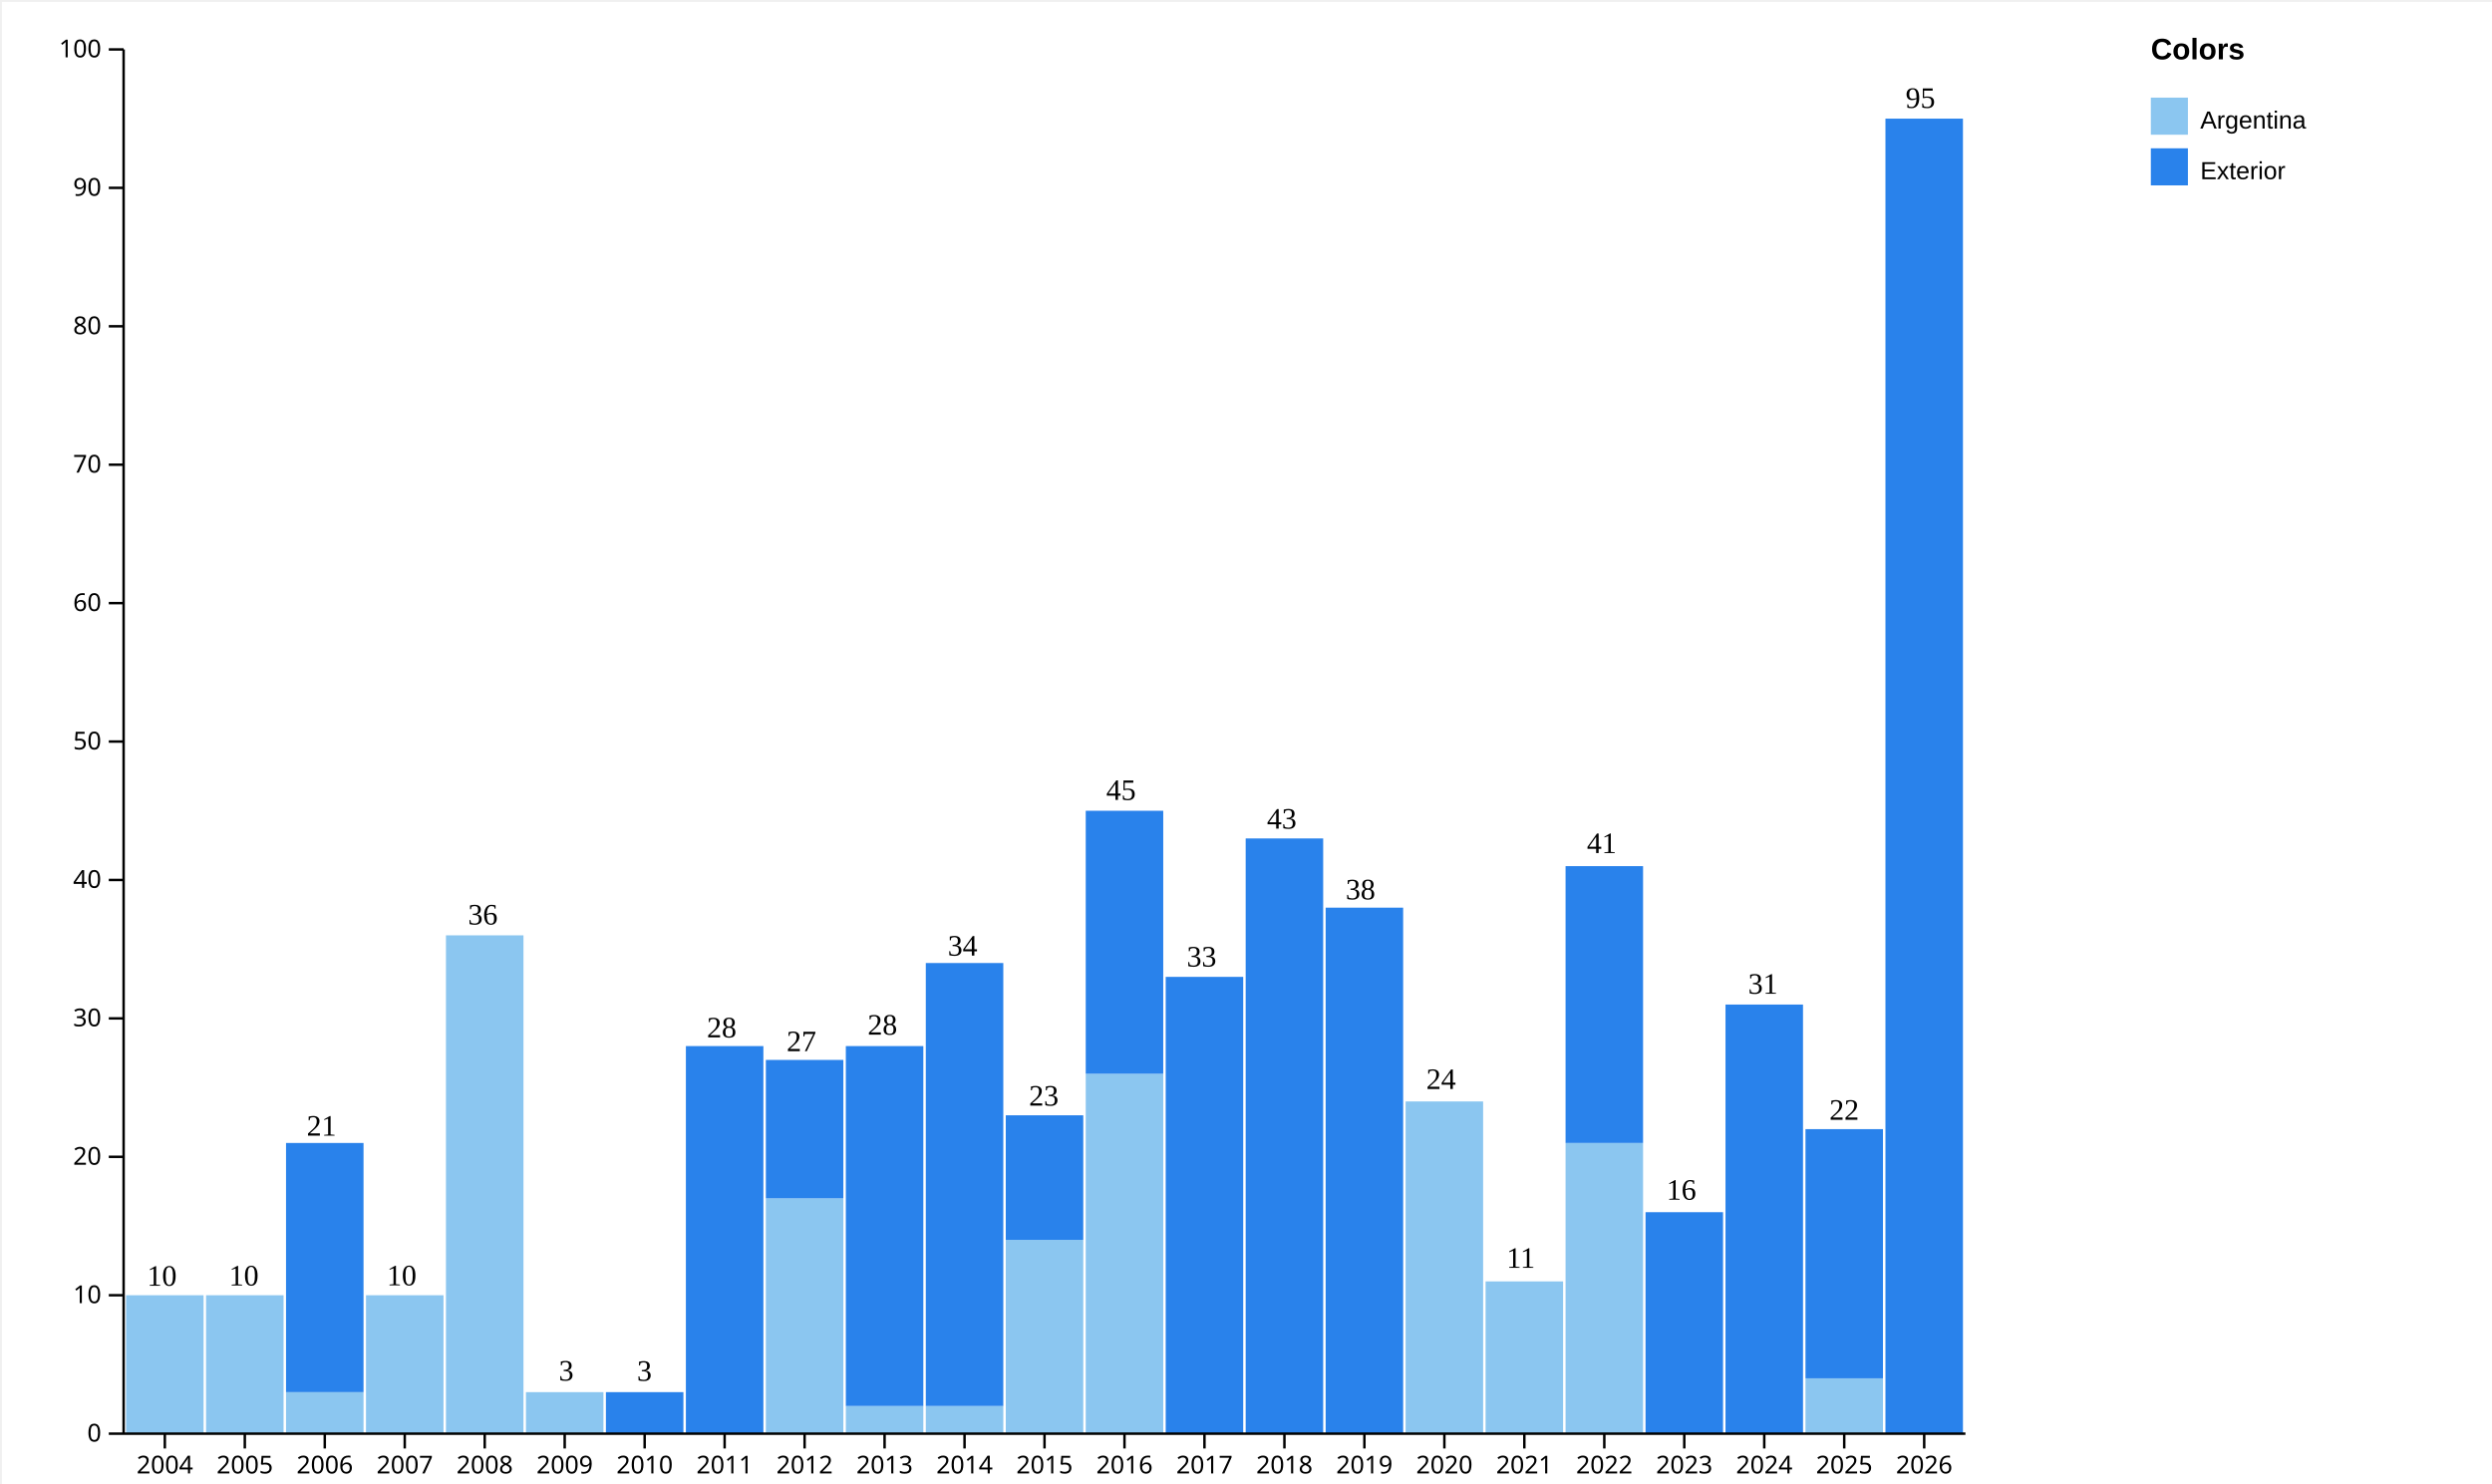
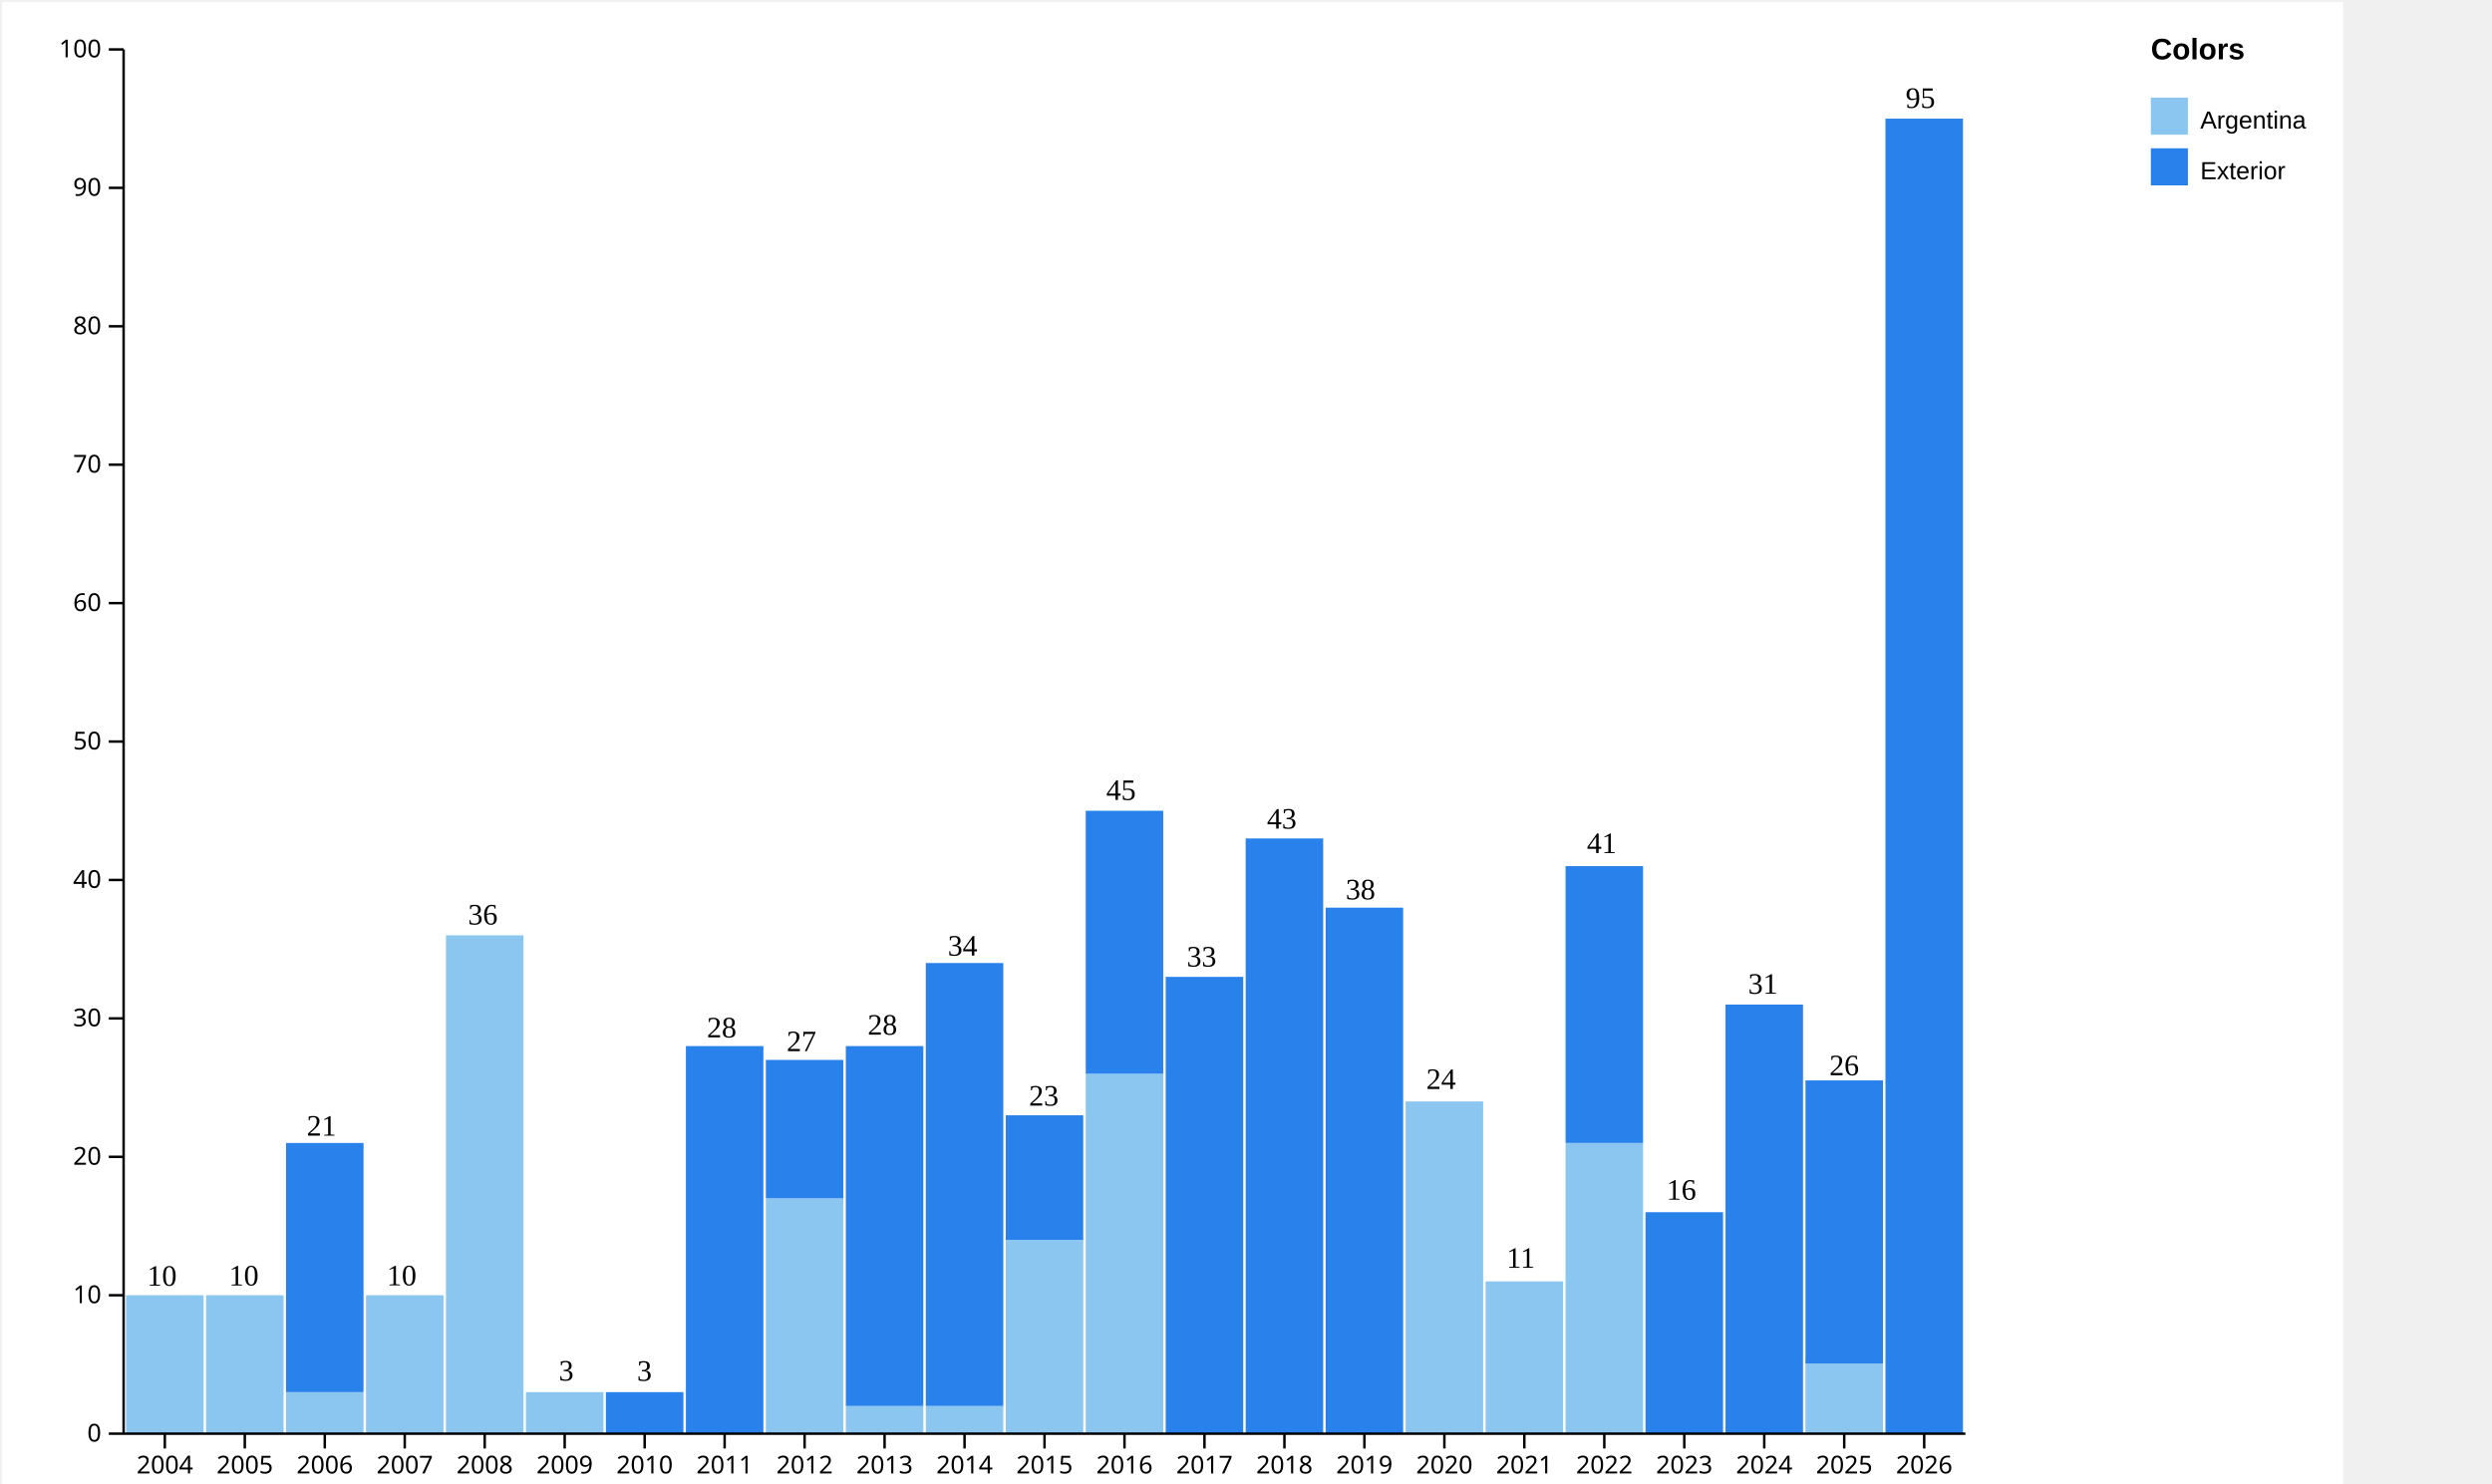
<svg xmlns="http://www.w3.org/2000/svg" width="1008" height="600" version="1.1" id="svg86">
  <defs id="defs86">
    <rect x="221.633" y="497.078" width="24.17" height="25.994" id="rect86" />
  </defs>
-   <rect width="1008" height="600" x="0.781" y="0.781" fill="#ffffff" id="background" />
+   <rect width="946.999" height="600" x="0.781" y="0.781" fill="#ffffff" id="background" style="stroke-width:0.969" />
  <text fill="currentColor" x="59.5" dy="3.84" id="text70-9" y="516.305">10</text>
  <text fill="currentColor" x="92.643" dy="3.84" id="text70-8" y="516.196">10</text>
  <g id="viz">
    <g id="g81" transform="translate(0,0)">
      <g transform="translate(50,20)" id="g80">
        <g id="Argentina" fill="#8bc6f0">
          <rect x="0.999" y="504" width="31.349" height="56" id="rect1" />
          <rect x="33.347" y="504" width="31.349" height="56" id="rect2" />
          <rect x="65.694" y="543.2" width="31.349" height="16.8" id="rect3" />
          <rect x="98.042" y="504" width="31.349" height="56" id="rect4" />
          <rect x="130.39" y="358.4" width="31.349" height="201.6" id="rect5" />
          <rect x="162.738" y="543.2" width="31.349" height="16.8" id="rect6" />
          <rect x="195.086" y="560" width="31.349" height="0" id="rect7" />
          <rect x="227.434" y="560" width="31.349" height="0" id="rect8" />
          <rect x="259.782" y="464.8" width="31.349" height="95.2" id="rect9" />
          <rect x="292.13" y="548.8" width="31.349" height="11.2" id="rect10" />
          <rect x="324.478" y="548.8" width="31.349" height="11.2" id="rect11" />
          <rect x="356.825" y="481.6" width="31.349" height="78.4" id="rect12" />
          <rect x="389.173" y="414.4" width="31.349" height="145.6" id="rect13" />
          <rect x="421.521" y="560" width="31.349" height="0" id="rect14" />
          <rect x="453.869" y="560" width="31.349" height="0" id="rect15" />
          <rect x="486.217" y="560" width="31.349" height="0" id="rect16" />
          <rect x="518.565" y="425.6" width="31.349" height="134.4" id="rect17" />
          <rect x="550.913" y="498.4" width="31.349" height="61.6" id="rect18" />
          <rect x="583.261" y="442.4" width="31.349" height="117.6" id="rect19" />
          <rect x="615.608" y="560" width="31.349" height="0" id="rect20" />
          <rect x="647.956" y="560" width="31.349" height="0" id="rect21" />
-           <rect x="680.304" y="537.6" width="31.349" height="22.4" id="rect22" />
+           <rect x="680.304" y="529.792" width="31.349" height="30.208" id="rect22" style="stroke-width:1.161" />
          <rect x="712.652" y="560" width="31.349" height="0" id="rect23" />
        </g>
        <g id="Exterior" fill="#2982eb">
          <rect x="0.999" y="504" width="31.349" height="0" id="rect24" />
          <rect x="33.347" y="504" width="31.349" height="0" id="rect25" />
          <rect x="65.694" y="442.4" width="31.349" height="100.8" id="rect26" />
          <rect x="98.042" y="504" width="31.349" height="0" id="rect27" />
          <rect x="130.39" y="358.4" width="31.349" height="0" id="rect28" />
          <rect x="162.738" y="543.2" width="31.349" height="0" id="rect29" />
          <rect x="195.086" y="543.2" width="31.349" height="16.8" id="rect30" />
          <rect x="227.434" y="403.2" width="31.349" height="156.8" id="rect31" />
          <rect x="259.782" y="408.8" width="31.349" height="56" id="rect32" />
          <rect x="292.13" y="403.2" width="31.349" height="145.6" id="rect33" />
          <rect x="324.478" y="369.6" width="31.349" height="179.2" id="rect34" />
          <rect x="356.825" y="431.2" width="31.349" height="50.4" id="rect35" />
          <rect x="389.173" y="308" width="31.349" height="106.4" id="rect36" />
          <rect x="421.521" y="375.2" width="31.349" height="184.8" id="rect37" />
          <rect x="453.869" y="319.2" width="31.349" height="240.8" id="rect38" />
          <rect x="486.217" y="347.2" width="31.349" height="212.8" id="rect39" />
          <rect x="518.565" y="425.6" width="31.349" height="0" id="rect40" />
          <rect x="550.913" y="498.4" width="31.349" height="0" id="rect41" />
          <rect x="583.261" y="330.4" width="31.349" height="112" id="rect42" />
          <rect x="615.608" y="470.4" width="31.349" height="89.6" id="rect43" />
          <rect x="647.956" y="386.4" width="31.349" height="173.6" id="rect44" />
-           <rect x="680.304" y="436.8" width="31.349" height="100.8" id="rect45" />
+           <rect x="680.304" y="417.097" width="31.349" height="114.503" id="rect45" style="stroke-width:1.066" />
          <rect x="712.652" y="28" width="31.349" height="532" id="rect46" />
        </g>
        <g id="xAxis" transform="translate(0,560)" fill="none" font-size="10" font-family="sans-serif" text-anchor="middle">
          <path class="domain" stroke="currentColor" d="M0,0H745" id="path46" />
          <g class="tick" opacity="1" transform="translate(16.67327,0)" id="g46">
            <line stroke="currentColor" y2="6" id="line46" />
            <text fill="currentColor" y="9" dy="0.71em" id="text46">2004</text>
          </g>
          <g class="tick" opacity="1" transform="translate(49.02116,0)" id="g47">
            <line stroke="currentColor" y2="6" id="line47" />
            <text fill="currentColor" y="9" dy="0.71em" id="text47">2005</text>
          </g>
          <g class="tick" opacity="1" transform="translate(81.36904,0)" id="g48">
            <line stroke="currentColor" y2="6" id="line48" />
            <text fill="currentColor" y="9" dy="0.71em" id="text48">2006</text>
          </g>
          <g class="tick" opacity="1" transform="translate(113.7169,0)" id="g49">
            <line stroke="currentColor" y2="6" id="line49" />
            <text fill="currentColor" y="9" dy="0.71em" id="text49">2007</text>
          </g>
          <g class="tick" opacity="1" transform="translate(146.0648,0)" id="g50">
            <line stroke="currentColor" y2="6" id="line50" />
            <text fill="currentColor" y="9" dy="0.71em" id="text50">2008</text>
          </g>
          <g class="tick" opacity="1" transform="translate(178.4127,0)" id="g51">
            <line stroke="currentColor" y2="6" id="line51" />
            <text fill="currentColor" y="9" dy="0.71em" id="text51">2009</text>
          </g>
          <g class="tick" opacity="1" transform="translate(210.7606,0)" id="g52">
            <line stroke="currentColor" y2="6" id="line52" />
            <text fill="currentColor" y="9" dy="0.71em" id="text52">2010</text>
          </g>
          <g class="tick" opacity="1" transform="translate(243.1085,0)" id="g53">
            <line stroke="currentColor" y2="6" id="line53" />
            <text fill="currentColor" y="9" dy="0.71em" id="text53">2011</text>
          </g>
          <g class="tick" opacity="1" transform="translate(275.4563,0)" id="g54">
            <line stroke="currentColor" y2="6" id="line54" />
            <text fill="currentColor" y="9" dy="0.71em" id="text54">2012</text>
          </g>
          <g class="tick" opacity="1" transform="translate(307.8042,0)" id="g55">
            <line stroke="currentColor" y2="6" id="line55" />
            <text fill="currentColor" y="9" dy="0.71em" id="text55">2013</text>
          </g>
          <g class="tick" opacity="1" transform="translate(340.1521,0)" id="g56">
            <line stroke="currentColor" y2="6" id="line56" />
            <text fill="currentColor" y="9" dy="0.71em" id="text56">2014</text>
          </g>
          <g class="tick" opacity="1" transform="translate(372.5,0)" id="g57">
            <line stroke="currentColor" y2="6" id="line57" />
            <text fill="currentColor" y="9" dy="0.71em" id="text57">2015</text>
          </g>
          <g class="tick" opacity="1" transform="translate(404.8479,0)" id="g58">
            <line stroke="currentColor" y2="6" id="line58" />
            <text fill="currentColor" y="9" dy="0.71em" id="text58">2016</text>
          </g>
          <g class="tick" opacity="1" transform="translate(437.1958,0)" id="g59">
            <line stroke="currentColor" y2="6" id="line59" />
            <text fill="currentColor" y="9" dy="0.71em" id="text59">2017</text>
          </g>
          <g class="tick" opacity="1" transform="translate(469.5437,0)" id="g60">
            <line stroke="currentColor" y2="6" id="line60" />
            <text fill="currentColor" y="9" dy="0.71em" id="text60">2018</text>
          </g>
          <g class="tick" opacity="1" transform="translate(501.8915,0)" id="g61">
            <line stroke="currentColor" y2="6" id="line61" />
            <text fill="currentColor" y="9" dy="0.71em" id="text61">2019</text>
          </g>
          <g class="tick" opacity="1" transform="translate(534.2394,0)" id="g62">
            <line stroke="currentColor" y2="6" id="line62" />
            <text fill="currentColor" y="9" dy="0.71em" id="text62">2020</text>
          </g>
          <g class="tick" opacity="1" transform="translate(566.5873,0)" id="g63">
            <line stroke="currentColor" y2="6" id="line63" />
            <text fill="currentColor" y="9" dy="0.71em" id="text63">2021</text>
          </g>
          <g class="tick" opacity="1" transform="translate(598.9352,0)" id="g64">
            <line stroke="currentColor" y2="6" id="line64" />
            <text fill="currentColor" y="9" dy="0.71em" id="text64">2022</text>
          </g>
          <g class="tick" opacity="1" transform="translate(631.2831,0)" id="g65">
            <line stroke="currentColor" y2="6" id="line65" />
            <text fill="currentColor" y="9" dy="0.71em" id="text65">2023</text>
          </g>
          <g class="tick" opacity="1" transform="translate(663.631,0)" id="g66">
            <line stroke="currentColor" y2="6" id="line66" />
            <text fill="currentColor" y="9" dy="0.71em" id="text66">2024</text>
          </g>
          <g class="tick" opacity="1" transform="translate(695.9788,0)" id="g67">
            <line stroke="currentColor" y2="6" id="line67" />
            <text fill="currentColor" y="9" dy="0.71em" id="text67">2025</text>
          </g>
          <g class="tick" opacity="1" transform="translate(728.3267,0)" id="g68">
            <line stroke="currentColor" y2="6" id="line68" />
            <text fill="currentColor" y="9" dy="0.71em" id="text68">2026</text>
          </g>
        </g>
        <g id="yAxis" fill="none" font-size="10" font-family="sans-serif" text-anchor="end">
          <path class="domain" stroke="currentColor" d="M0,560V0" id="path68" />
          <g class="tick" opacity="1" transform="translate(0,560)" id="g69">
            <line stroke="currentColor" x2="-6" id="line69" />
            <text fill="currentColor" x="-9" dy="0.32em" id="text69">0</text>
          </g>
          <g class="tick" opacity="1" transform="translate(0,504)" id="g70">
            <line stroke="currentColor" x2="-6" id="line70" />
            <text fill="currentColor" x="-9" dy="0.32em" id="text70">10</text>
          </g>
          <g class="tick" opacity="1" transform="translate(0,448)" id="g71">
            <line stroke="currentColor" x2="-6" id="line71" />
            <text fill="currentColor" x="-9" dy="0.32em" id="text71">20</text>
          </g>
          <g class="tick" opacity="1" transform="translate(0,392)" id="g72">
            <line stroke="currentColor" x2="-6" id="line72" />
            <text fill="currentColor" x="-9" dy="0.32em" id="text72">30</text>
          </g>
          <g class="tick" opacity="1" transform="translate(0,336)" id="g73">
            <line stroke="currentColor" x2="-6" id="line73" />
            <text fill="currentColor" x="-9" dy="0.32em" id="text73">40</text>
          </g>
          <g class="tick" opacity="1" transform="translate(0,280)" id="g74">
            <line stroke="currentColor" x2="-6" id="line74" />
            <text fill="currentColor" x="-9" dy="0.32em" id="text74">50</text>
          </g>
          <g class="tick" opacity="1" transform="translate(0,224)" id="g75">
            <line stroke="currentColor" x2="-6" id="line75" />
            <text fill="currentColor" x="-9" dy="0.32em" id="text75">60</text>
          </g>
          <g class="tick" opacity="1" transform="translate(0,168)" id="g76">
            <line stroke="currentColor" x2="-6" id="line76" />
            <text fill="currentColor" x="-9" dy="0.32em" id="text76">70</text>
          </g>
          <g class="tick" opacity="1" transform="translate(0,112)" id="g77">
            <line stroke="currentColor" x2="-6" id="line77" />
            <text fill="currentColor" x="-9" dy="0.32em" id="text77">80</text>
          </g>
          <g class="tick" opacity="1" transform="translate(0,56)" id="g78">
            <line stroke="currentColor" x2="-6" id="line78" />
            <text fill="currentColor" x="-9" dy="0.32em" id="text78">90</text>
          </g>
          <g class="tick" opacity="1" id="g79" transform="translate(0,0)">
            <line stroke="currentColor" x2="-6" id="line79" />
            <text fill="currentColor" x="-9" dy="0.32em" id="text79">100</text>
          </g>
        </g>
      </g>
      <text x="4" y="4" style="font-family: Arial, sans-serif; font-size: 12px; fill: black; font-weight: bold; dominant-baseline: hanging;" id="text81" />
    </g>
  </g>
  <text fill="currentColor" x="156.487" dy="3.84" id="text70-83" y="516.156">10</text>
  <text fill="currentColor" x="124.049" id="text70-0" y="459.43">21</text>
  <text fill="currentColor" x="285.918" id="text70-0-9" y="419.687">28</text>
  <text fill="currentColor" x="257.666" id="text70-0-8" y="558.602">3</text>
  <text fill="currentColor" x="189.31" id="text70-0-2" y="374.002">36</text>
  <text fill="currentColor" x="226.046" id="text70-0-83" y="558.52">3</text>
  <text fill="currentColor" x="447.464" id="text70-0-0" y="323.616">45</text>
  <text fill="currentColor" x="416.211" id="text70-0-22" y="447.283">23</text>
  <text fill="currentColor" x="512.469" id="text70-0-3" y="335.219">43</text>
  <text fill="currentColor" x="383.37" id="text70-0-90" y="386.592">34</text>
  <text fill="currentColor" x="350.947" id="text70-0-39" y="418.575">28</text>
  <text fill="currentColor" x="318.174" id="text70-0-7" y="425.262">27</text>
  <text fill="currentColor" x="480.047" id="text70-0-398" y="391.005">33</text>
  <text fill="currentColor" x="576.908" id="text70-0-5" y="440.563">24</text>
  <text fill="currentColor" x="544.321" id="text70-0-6" y="363.835">38</text>
  <text fill="currentColor" x="641.892" id="text70-0-99" y="345.119">41</text>
  <text fill="currentColor" x="707.114" id="text70-0-1" y="402.013">31</text>
-   <text fill="currentColor" x="739.963" id="text70-0-23" y="453.001">22</text>
+   <text fill="currentColor" x="739.963" id="text70-0-23" y="435.001">26</text>
  <text fill="currentColor" x="770.802" id="text70-0-55" y="43.642">95</text>
  <text fill="currentColor" x="674.115" id="text70-0-13" y="485.347">16</text>
  <text fill="currentColor" x="609.377" id="text70-0-04" y="512.897">11</text>
  <g id="legend" transform="translate(825,20)">
    <g transform="translate(45,4)" id="g86">
      <g class="legendColor" id="g85">
        <g class="legendCells" transform="translate(0,15.5)" id="g84">
          <g class="cell" id="g82">
            <rect class="swatch" height="15" width="15" style="fill:#8bc6f0" id="rect81" x="0" y="0" />
            <text class="label" transform="translate(20,12.5)" font-family="Arial, sans-serif" font-size="10px" id="text82">
              <tspan x="0" dy="0em" id="tspan81">Argentina</tspan>
            </text>
          </g>
          <g class="cell" transform="translate(0,20.5)" id="g83">
            <rect class="swatch" height="15" width="15" style="fill:#2982eb" id="rect82" x="0" y="0" />
            <text class="label" transform="translate(20,12.5)" font-family="Arial, sans-serif" font-size="10px" id="text83">
              <tspan x="0" dy="0em" id="tspan82">Exterior</tspan>
            </text>
          </g>
        </g>
        <text class="legendTitle" font-family="Arial, sans-serif" font-size="12px" font-weight="bold" id="text84">
          <tspan x="0" dy="0em" id="tspan84">Colors</tspan>
        </text>
      </g>
    </g>
  </g>
  <text xml:space="preserve" id="text86" style="fill:#b3b3b3;text-orientation:auto;writing-mode:lr-tb;direction:ltr;white-space:pre;shape-inside:url(#rect86)" />
  <rect style="fill:none" id="rect47" width="76.516" height="73.393" x="815.131" y="17.177" />
  <rect style="fill:none" id="rect48" width="123.363" height="82.762" x="797.954" y="6.246" />
-   <style>
+   <style id="style1">
  		text {
    		font-family: "DM Sans", Arial, sans-serif !important;
  		}
	</style>
</svg>
